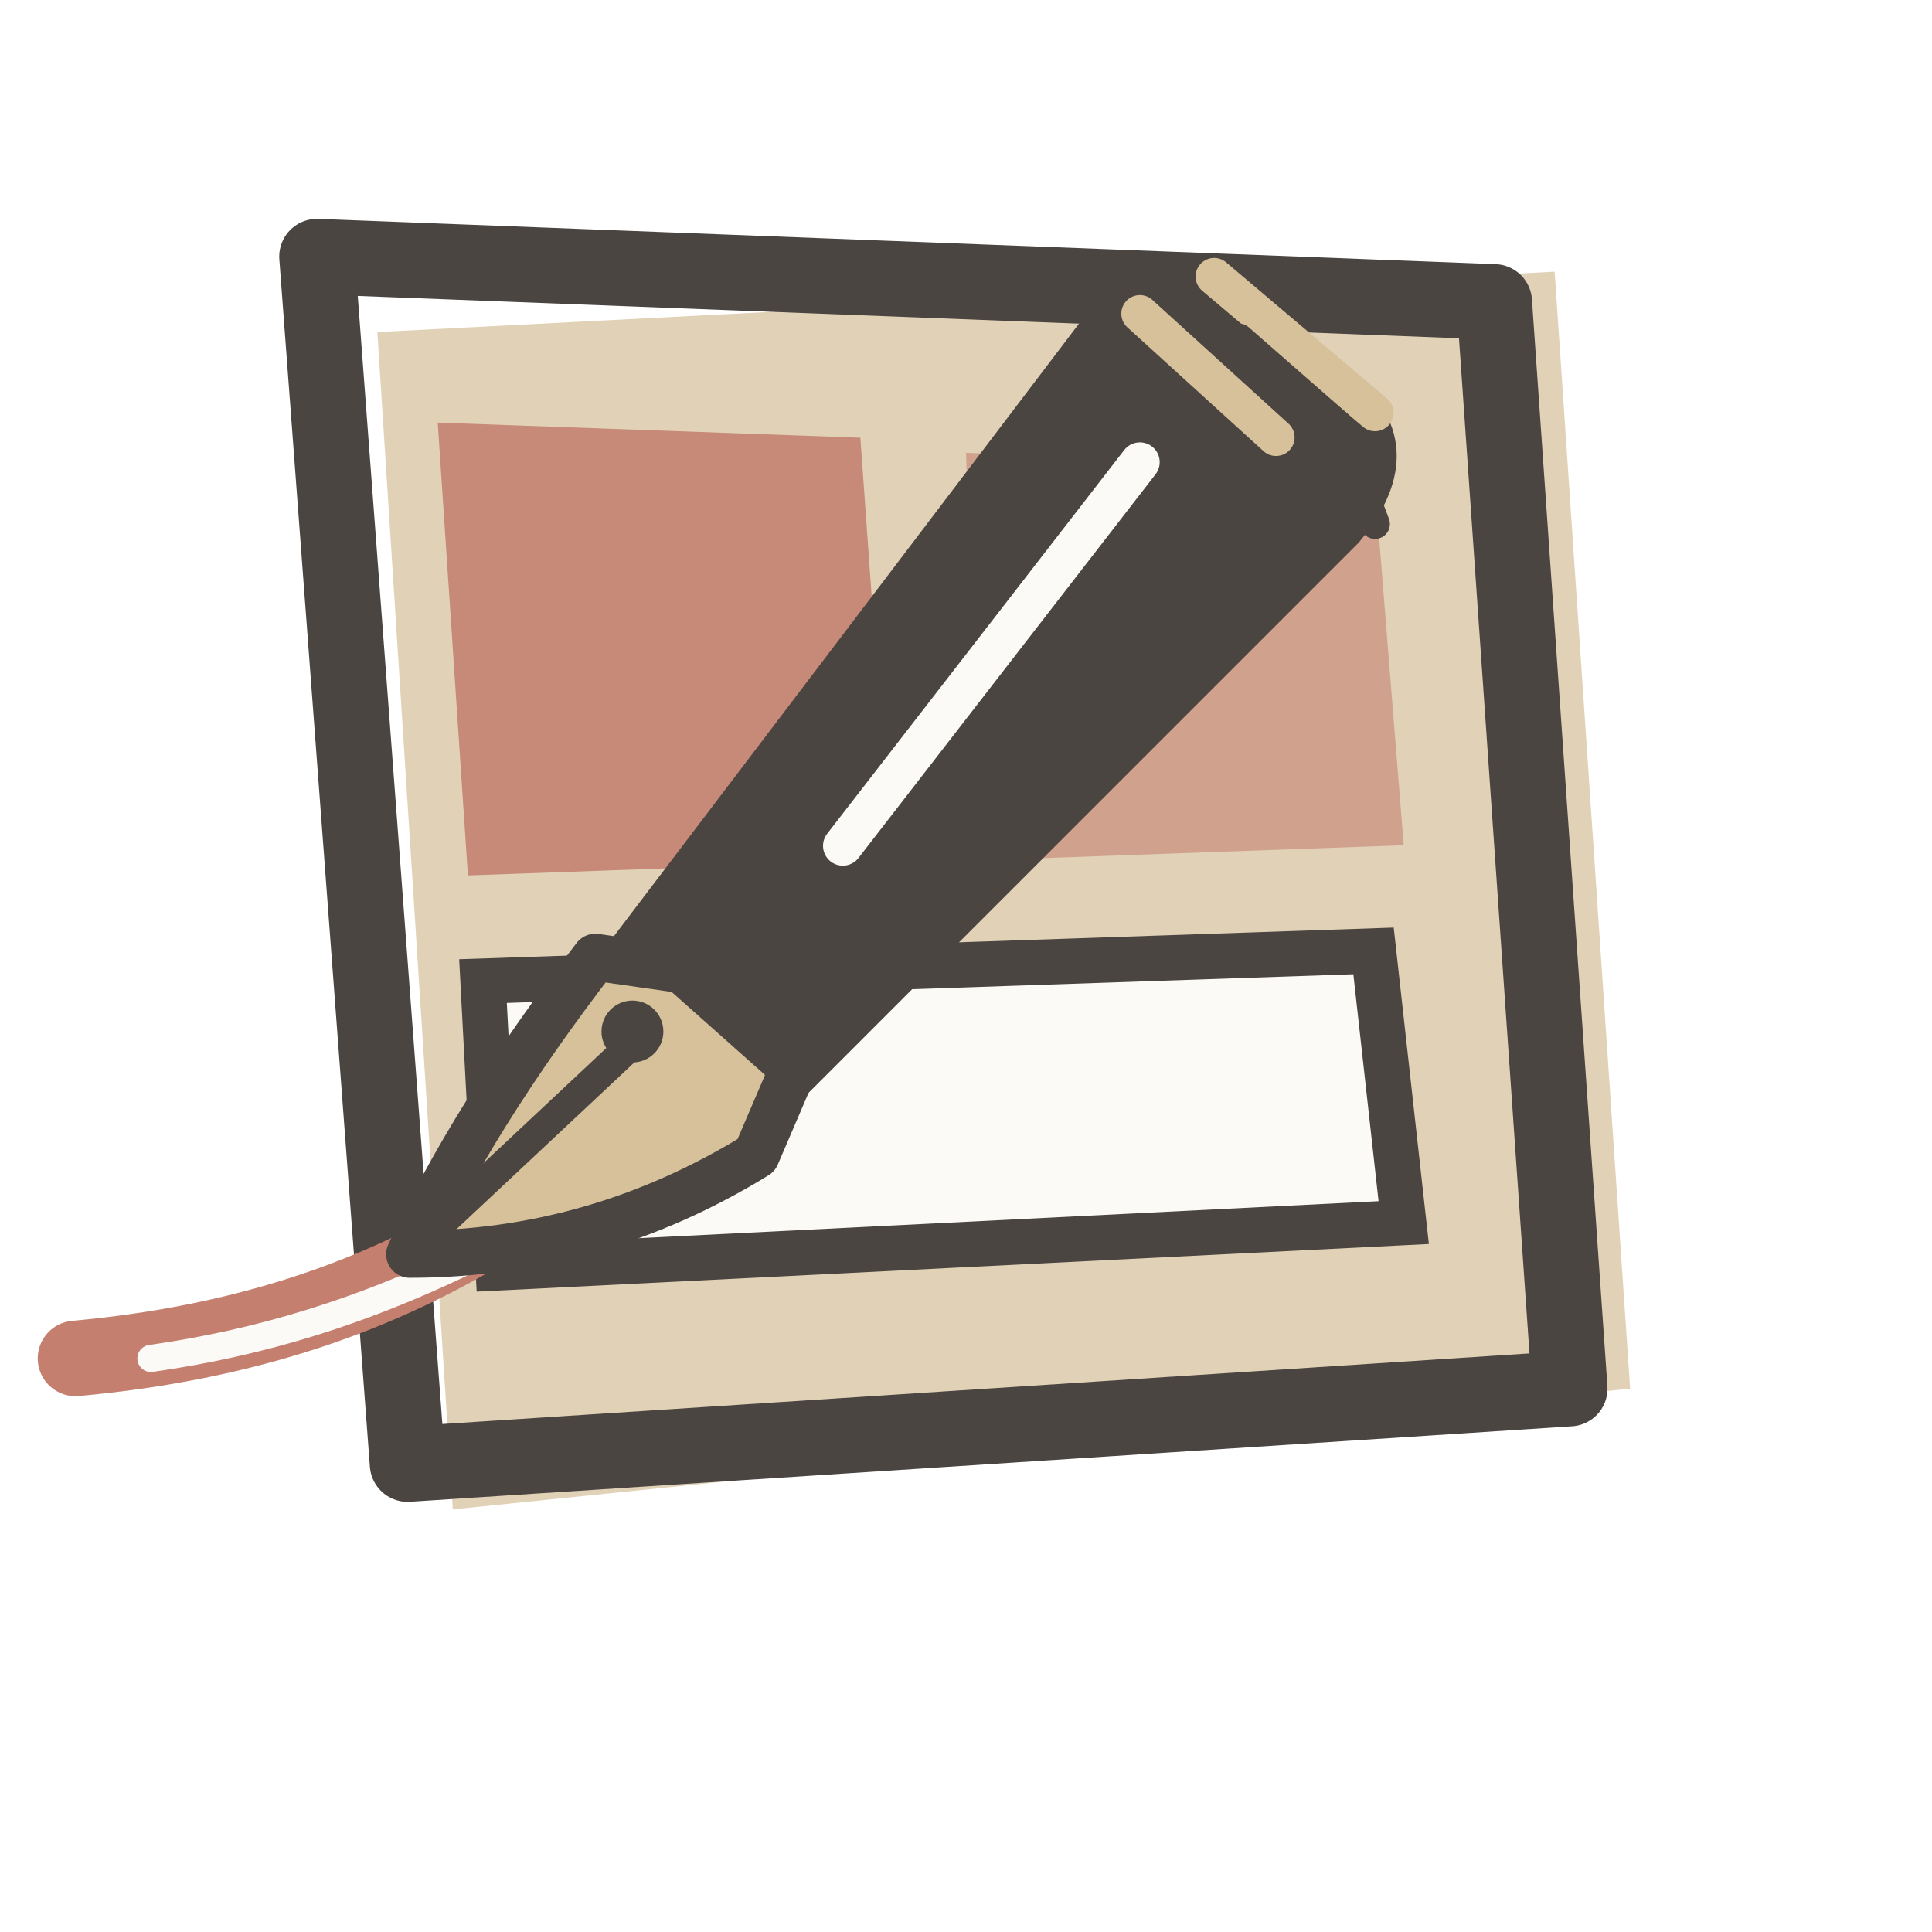
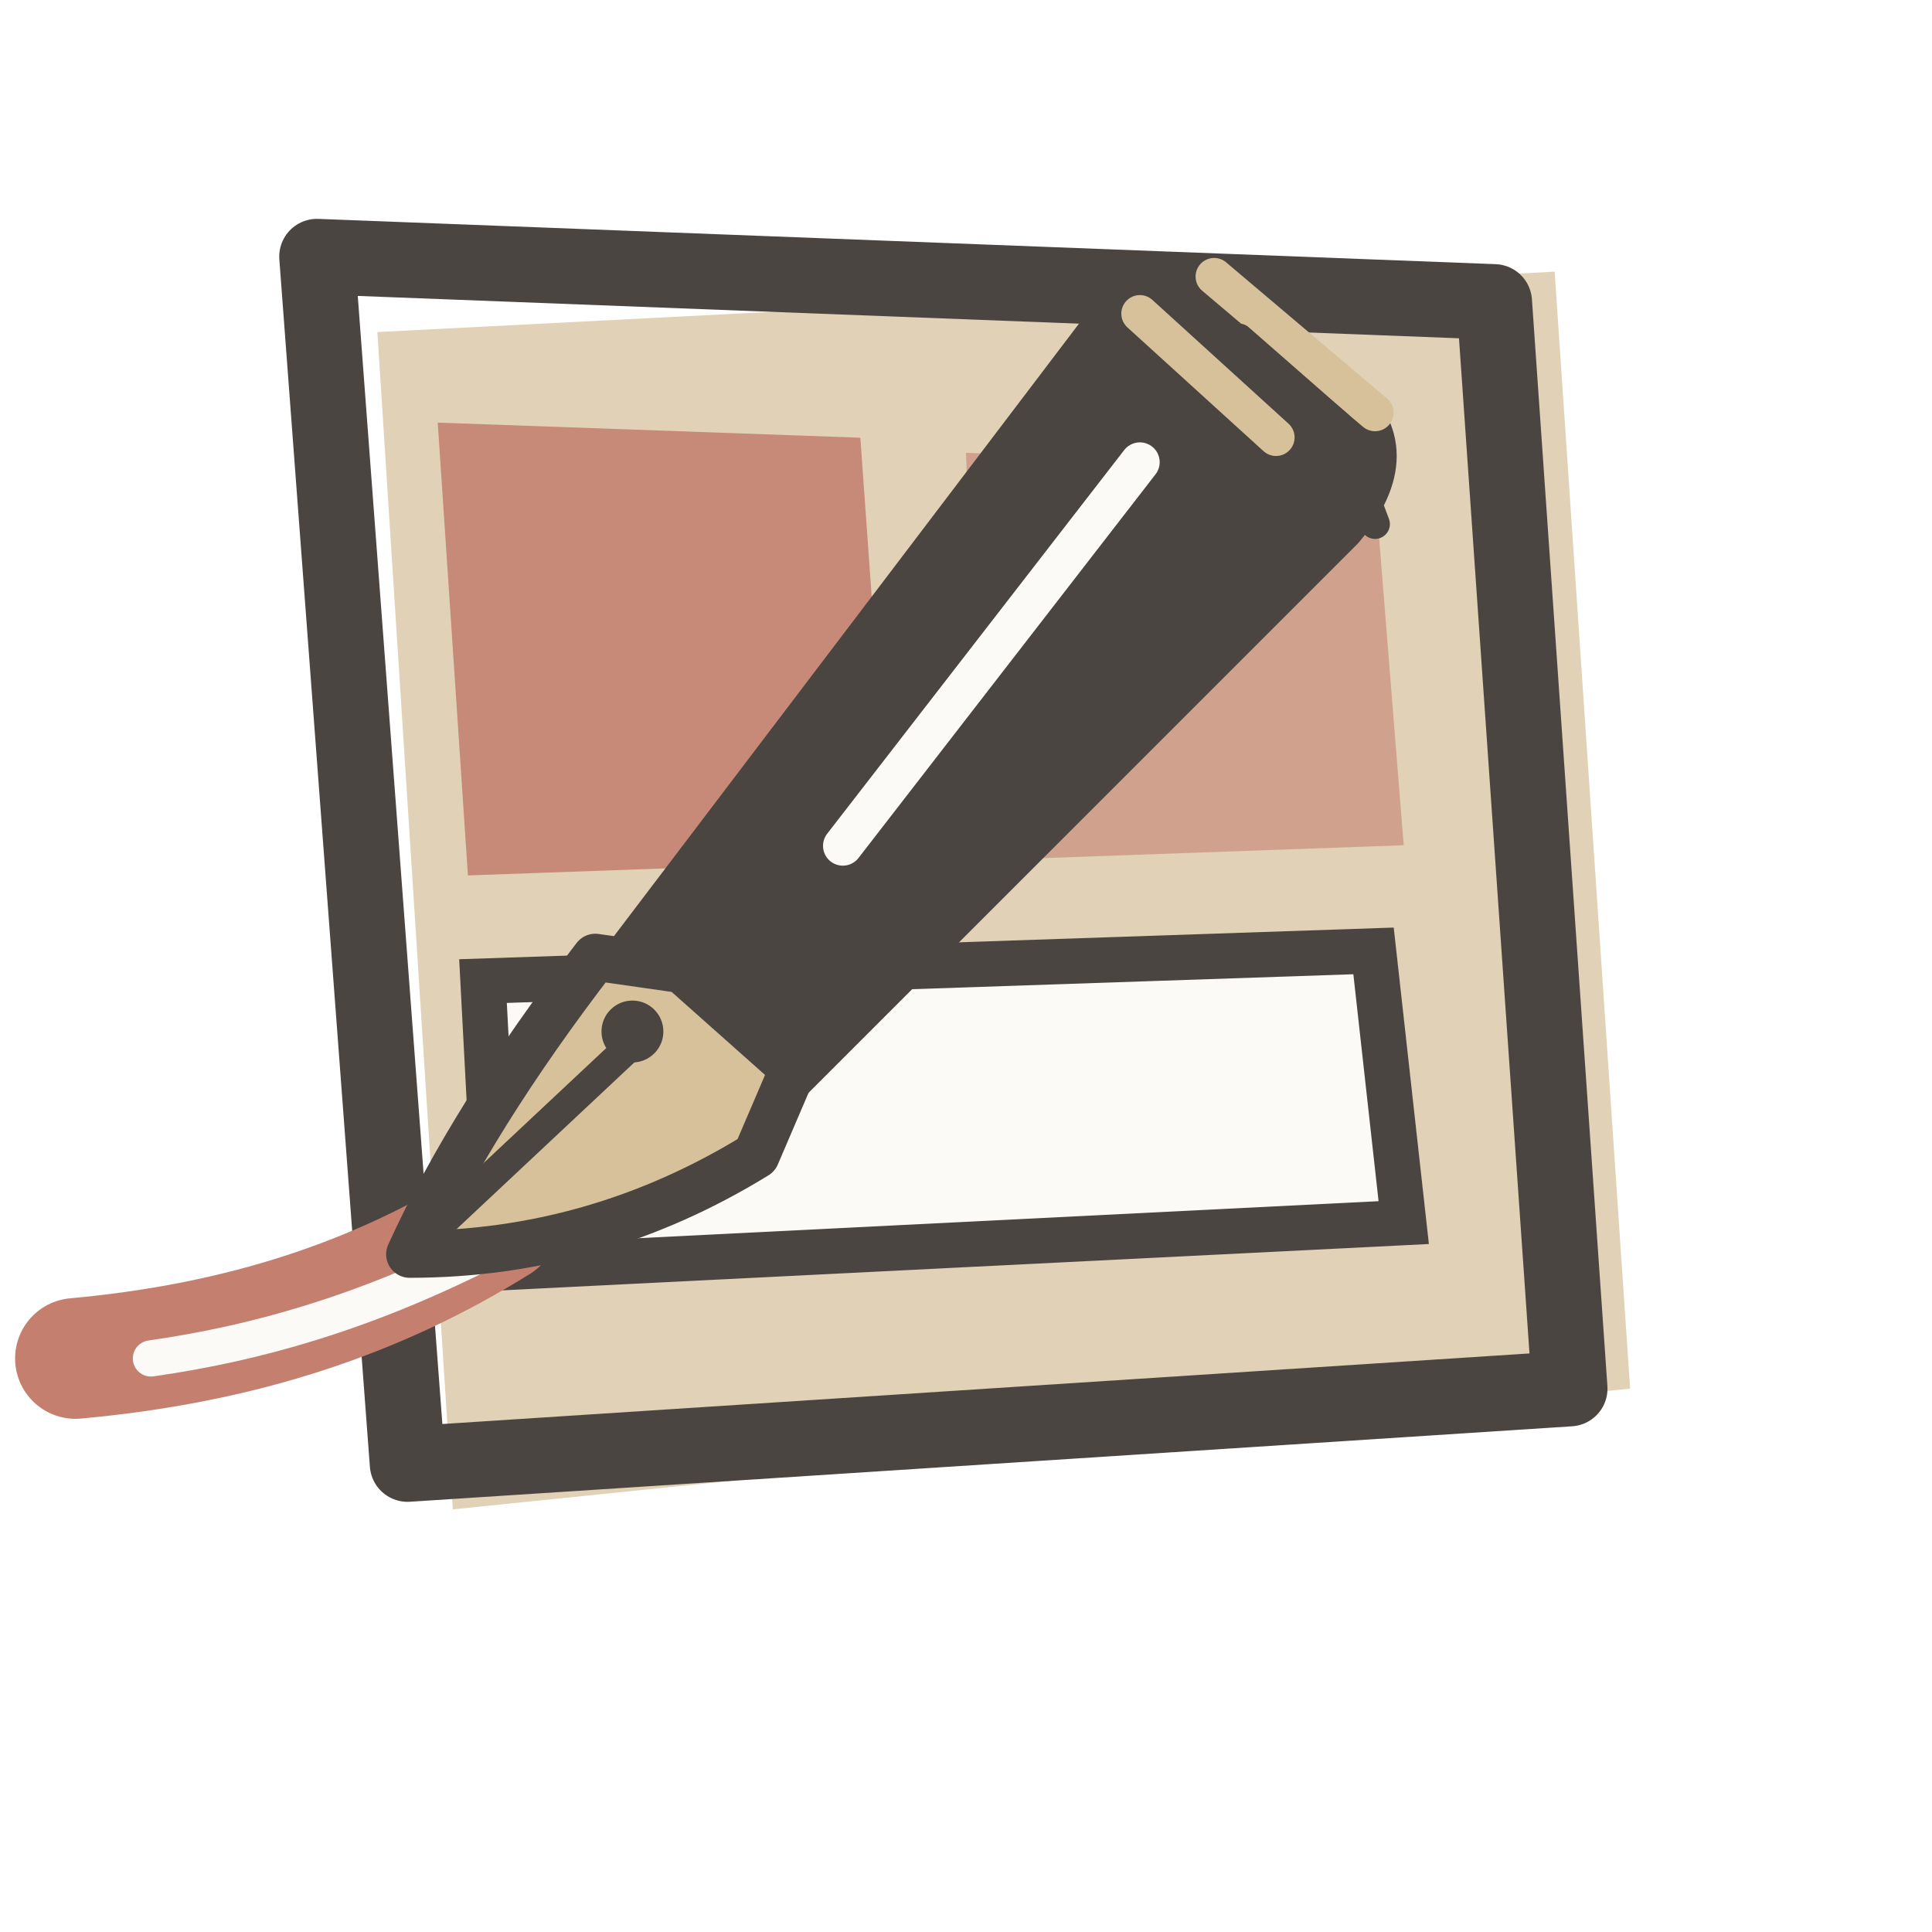
<svg xmlns="http://www.w3.org/2000/svg" width="128" height="128" viewBox="0 0 128 128" role="img" aria-label="Icomic drawing-ink mark">
  <path d="M25 22 103 18l5 74-78 8Z" fill="#D6C19B" opacity=".72" />
  <path d="M21 17 99 20l5 72-77 5Z" fill="none" stroke="#4B4542" stroke-width="5" stroke-linejoin="round" />
  <path d="m29 28 28 1 2 28-28 1Z" fill="#C47F6F" opacity=".88" />
  <path d="m64 30 27 1 2 25-28 1Z" fill="#C47F6F" opacity=".58" />
  <path d="m32 65 59-2 2 18-60 3Z" fill="#FCFAF7" stroke="#4B4542" stroke-width="3" />
-   <path d="M33 81c-8 5-17 8-28 9" fill="none" stroke="#C47F6F" stroke-width="5" stroke-linecap="round" />
-   <path d="M32 83c-8 4-15 6-22 7" fill="none" stroke="#FCFAF7" stroke-width="1.8" stroke-linecap="round" />
+   <path d="M33 81c-8 5-17 8-28 9" fill="none" stroke="#C47F6F" stroke-width="8" stroke-linecap="round" />
+   <path d="M32 83c-8 4-15 6-22 7" fill="none" stroke="#FCFAF7" stroke-width="2.4" stroke-linecap="round" />
  <g transform="translate(5 -3) scale(.82)">
    <path d="M42 85 83 31q5-7 11-2l8 7q5 4 0 10L54 94Z" fill="#4B4542" stroke="#4B4542" stroke-width="4.5" stroke-linejoin="round" />
    <path d="m49 82 8 6-5 7-8-6Z" fill="#D6C19B" stroke="#4B4542" stroke-width="2.7" stroke-linejoin="round" />
    <path d="M27 105Q32 94 42 81l7 1 9 8-3 7Q42 105 27 105Z" fill="#D6C19B" stroke="#4B4542" stroke-width="3.8" stroke-linejoin="round" />
    <path d="M29 103 45 88" fill="none" stroke="#4B4542" stroke-width="2.4" stroke-linecap="round" />
    <circle cx="45" cy="87" r="2.5" fill="#4B4542" />
    <path d="m62 72 24-31" fill="none" stroke="#FCFAF7" stroke-width="3.2" stroke-linecap="round" />
    <path d="m86 29 11 10m-5-13 13 11" fill="none" stroke="#D6C19B" stroke-width="3" stroke-linecap="round" />
    <path d="m94 31 8 7 3 8" fill="none" stroke="#4B4542" stroke-width="2.4" stroke-linecap="round" stroke-linejoin="round" />
  </g>
</svg>
